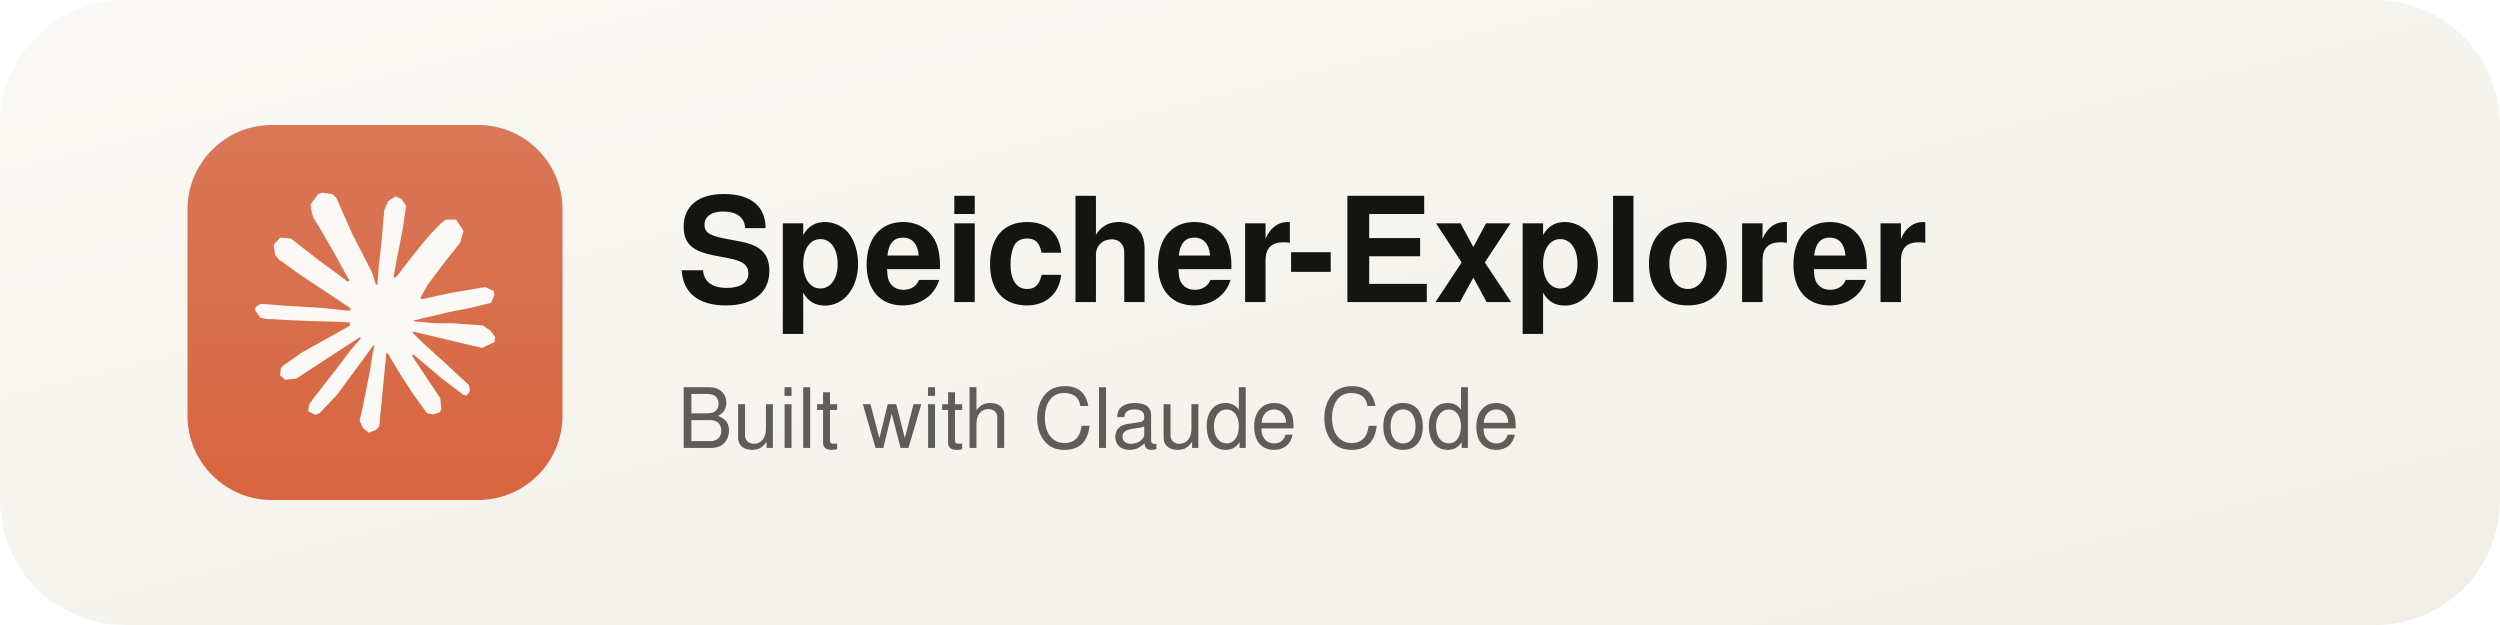
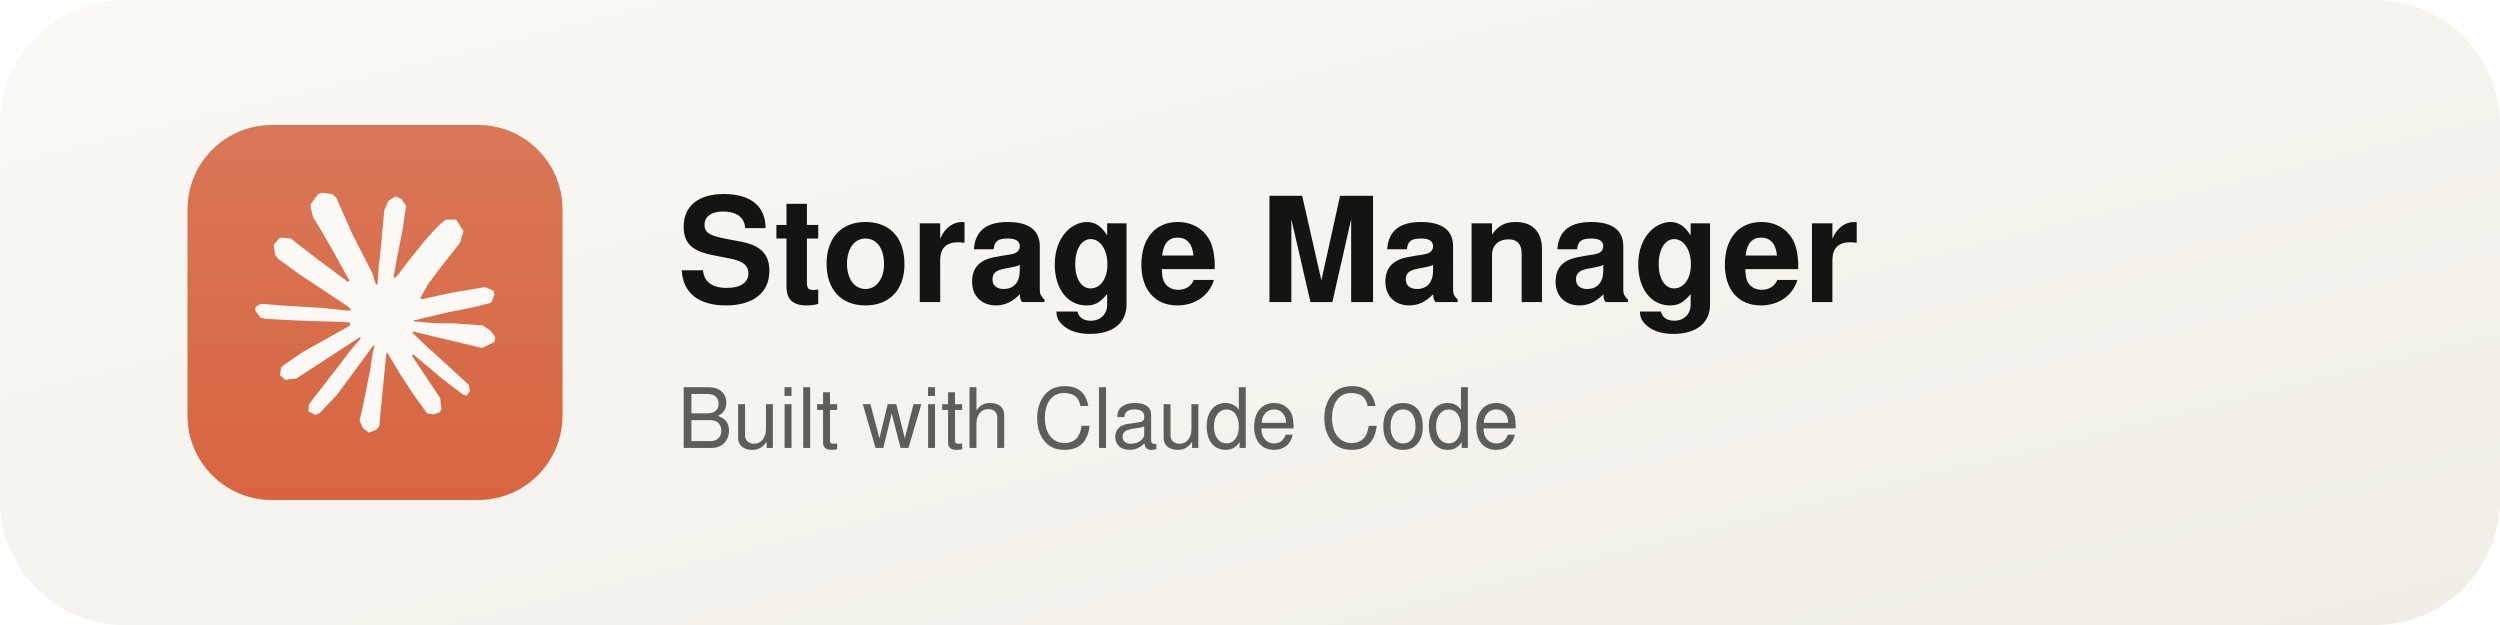
- <svg xmlns="http://www.w3.org/2000/svg" width="480" height="120" viewBox="0 0 480 120" role="img" aria-label="Speicher-Explorer, built with Claude Code">
+ <svg xmlns="http://www.w3.org/2000/svg" width="480" height="120" viewBox="0 0 480 120" role="img" aria-label="Storage Manager, built with Claude Code">
  <defs>
    <linearGradient id="fbg" x1="0" y1="0" x2="1" y2="1">
      <stop offset="0" stop-color="#FAF9F5" />
      <stop offset="1" stop-color="#F0EEE6" />
    </linearGradient>
  </defs>
  <rect width="480" height="120" rx="24" fill="url(#fbg)" />
  <defs>
    <linearGradient id="clay" x1="0" y1="0" x2="0" y2="1">
      <stop offset="0" stop-color="#D97757" />
      <stop offset="1" stop-color="#D8653F" />
    </linearGradient>
  </defs>
  <rect x="36" y="24" width="72" height="72" rx="16.2" fill="url(#clay)" />
  <path transform="translate(49.0 37.0) scale(0.3686)" fill="#FAF9F5" d="M54.375 118.75L56.125 111L58.125 101L59.75 93L61.25 83.125L62.125 79.875L62 79.625L61.375 79.75L53.875 90L42.5 105.375L33.5 114.875L31.375 115.75L27.625 113.875L28 110.375L30.125 107.375L42.5 91.5L50 81.625L54.875 76L54.75 75.25H54.5L21.5 96.75L15.625 97.5L13 95.125L13.375 91.25L14.625 90L24.5 83.125L49.125 69.375L49.5 68.125L49.125 67.5H47.875L43.75 67.25L29.75 66.875L17.625 66.375L5.75 65.75L2.75 65.125L0 61.375L0.25 59.5L2.75 57.875L6.375 58.125L14.25 58.75L26.125 59.5L34.75 60L47.5 61.375H49.5L49.75 60.5L49.125 60L48.625 59.5L36.25 51.25L23 42.5L16 37.375L12.25 34.75L10.375 32.375L9.625 27.125L13 23.375L17.625 23.75L18.75 24L23.375 27.625L33.25 35.25L46.25 44.875L48.125 46.375L49 45.875V45.5L48.125 44.125L41.125 31.375L33.625 18.375L30.25 13L29.375 9.75C29.042 8.625 28.875 7.375 28.875 6L32.75 0.75L34.875 0L40.125 0.75L42.25 2.625L45.5 10L50.625 21.625L58.75 37.375L61.125 42.125L62.375 46.375L62.875 47.75H63.75V47L64.375 38L65.625 27.125L66.875 13.125L67.25 9.125L69.25 4.375L73.125 1.875L76.125 3.25L78.625 6.875L78.25 9.125L76.875 18.75L73.875 33.875L72 44.125H73.125L74.375 42.75L79.5 36L88.125 25.25L91.875 21L96.375 16.25L99.25 14H104.625L108.5 19.875L106.75 26L101.25 33L96.625 38.875L90 47.75L86 54.875L86.375 55.375H87.25L102.125 52.125L110.25 50.75L119.75 49.125L124.125 51.125L124.625 53.125L122.875 57.375L112.625 59.875L100.625 62.25L82.75 66.5L82.5 66.625L82.75 67L90.75 67.75L94.25 68H102.75L118.5 69.125L122.625 71.875L125 75.125L124.625 77.75L118.25 80.875L109.75 78.875L89.75 74.125L83 72.5H82V73L87.75 78.625L98.125 88L111.25 100.125L111.875 103.125L110.25 105.625L108.5 105.375L97 96.625L92.5 92.75L82.5 84.375H81.875V85.25L84.125 88.625L96.375 107L97 112.625L96.125 114.375L92.875 115.5L89.5 114.875L82.25 104.875L74.875 93.5L68.875 83.375L68.25 83.875L64.625 121.625L63 123.5L59.25 125L56.125 122.625L54.375 118.75Z" />
-   <text x="130" y="58" font-family="-apple-system, BlinkMacSystemFont, 'SF Pro Display', 'SF Pro Text', 'Helvetica Neue', Helvetica, Arial, sans-serif" font-size="28" font-weight="700" fill="#141413" text-anchor="start">Speicher-Explorer</text>
+   <text x="130" y="58" font-family="-apple-system, BlinkMacSystemFont, 'SF Pro Display', 'SF Pro Text', 'Helvetica Neue', Helvetica, Arial, sans-serif" font-size="28" font-weight="700" fill="#141413" text-anchor="start">Storage Manager</text>
  <text x="130" y="86" font-family="-apple-system, BlinkMacSystemFont, 'SF Pro Display', 'SF Pro Text', 'Helvetica Neue', Helvetica, Arial, sans-serif" font-size="16" font-weight="400" fill="#5E5D59" text-anchor="start">Built with Claude Code</text>
</svg>
